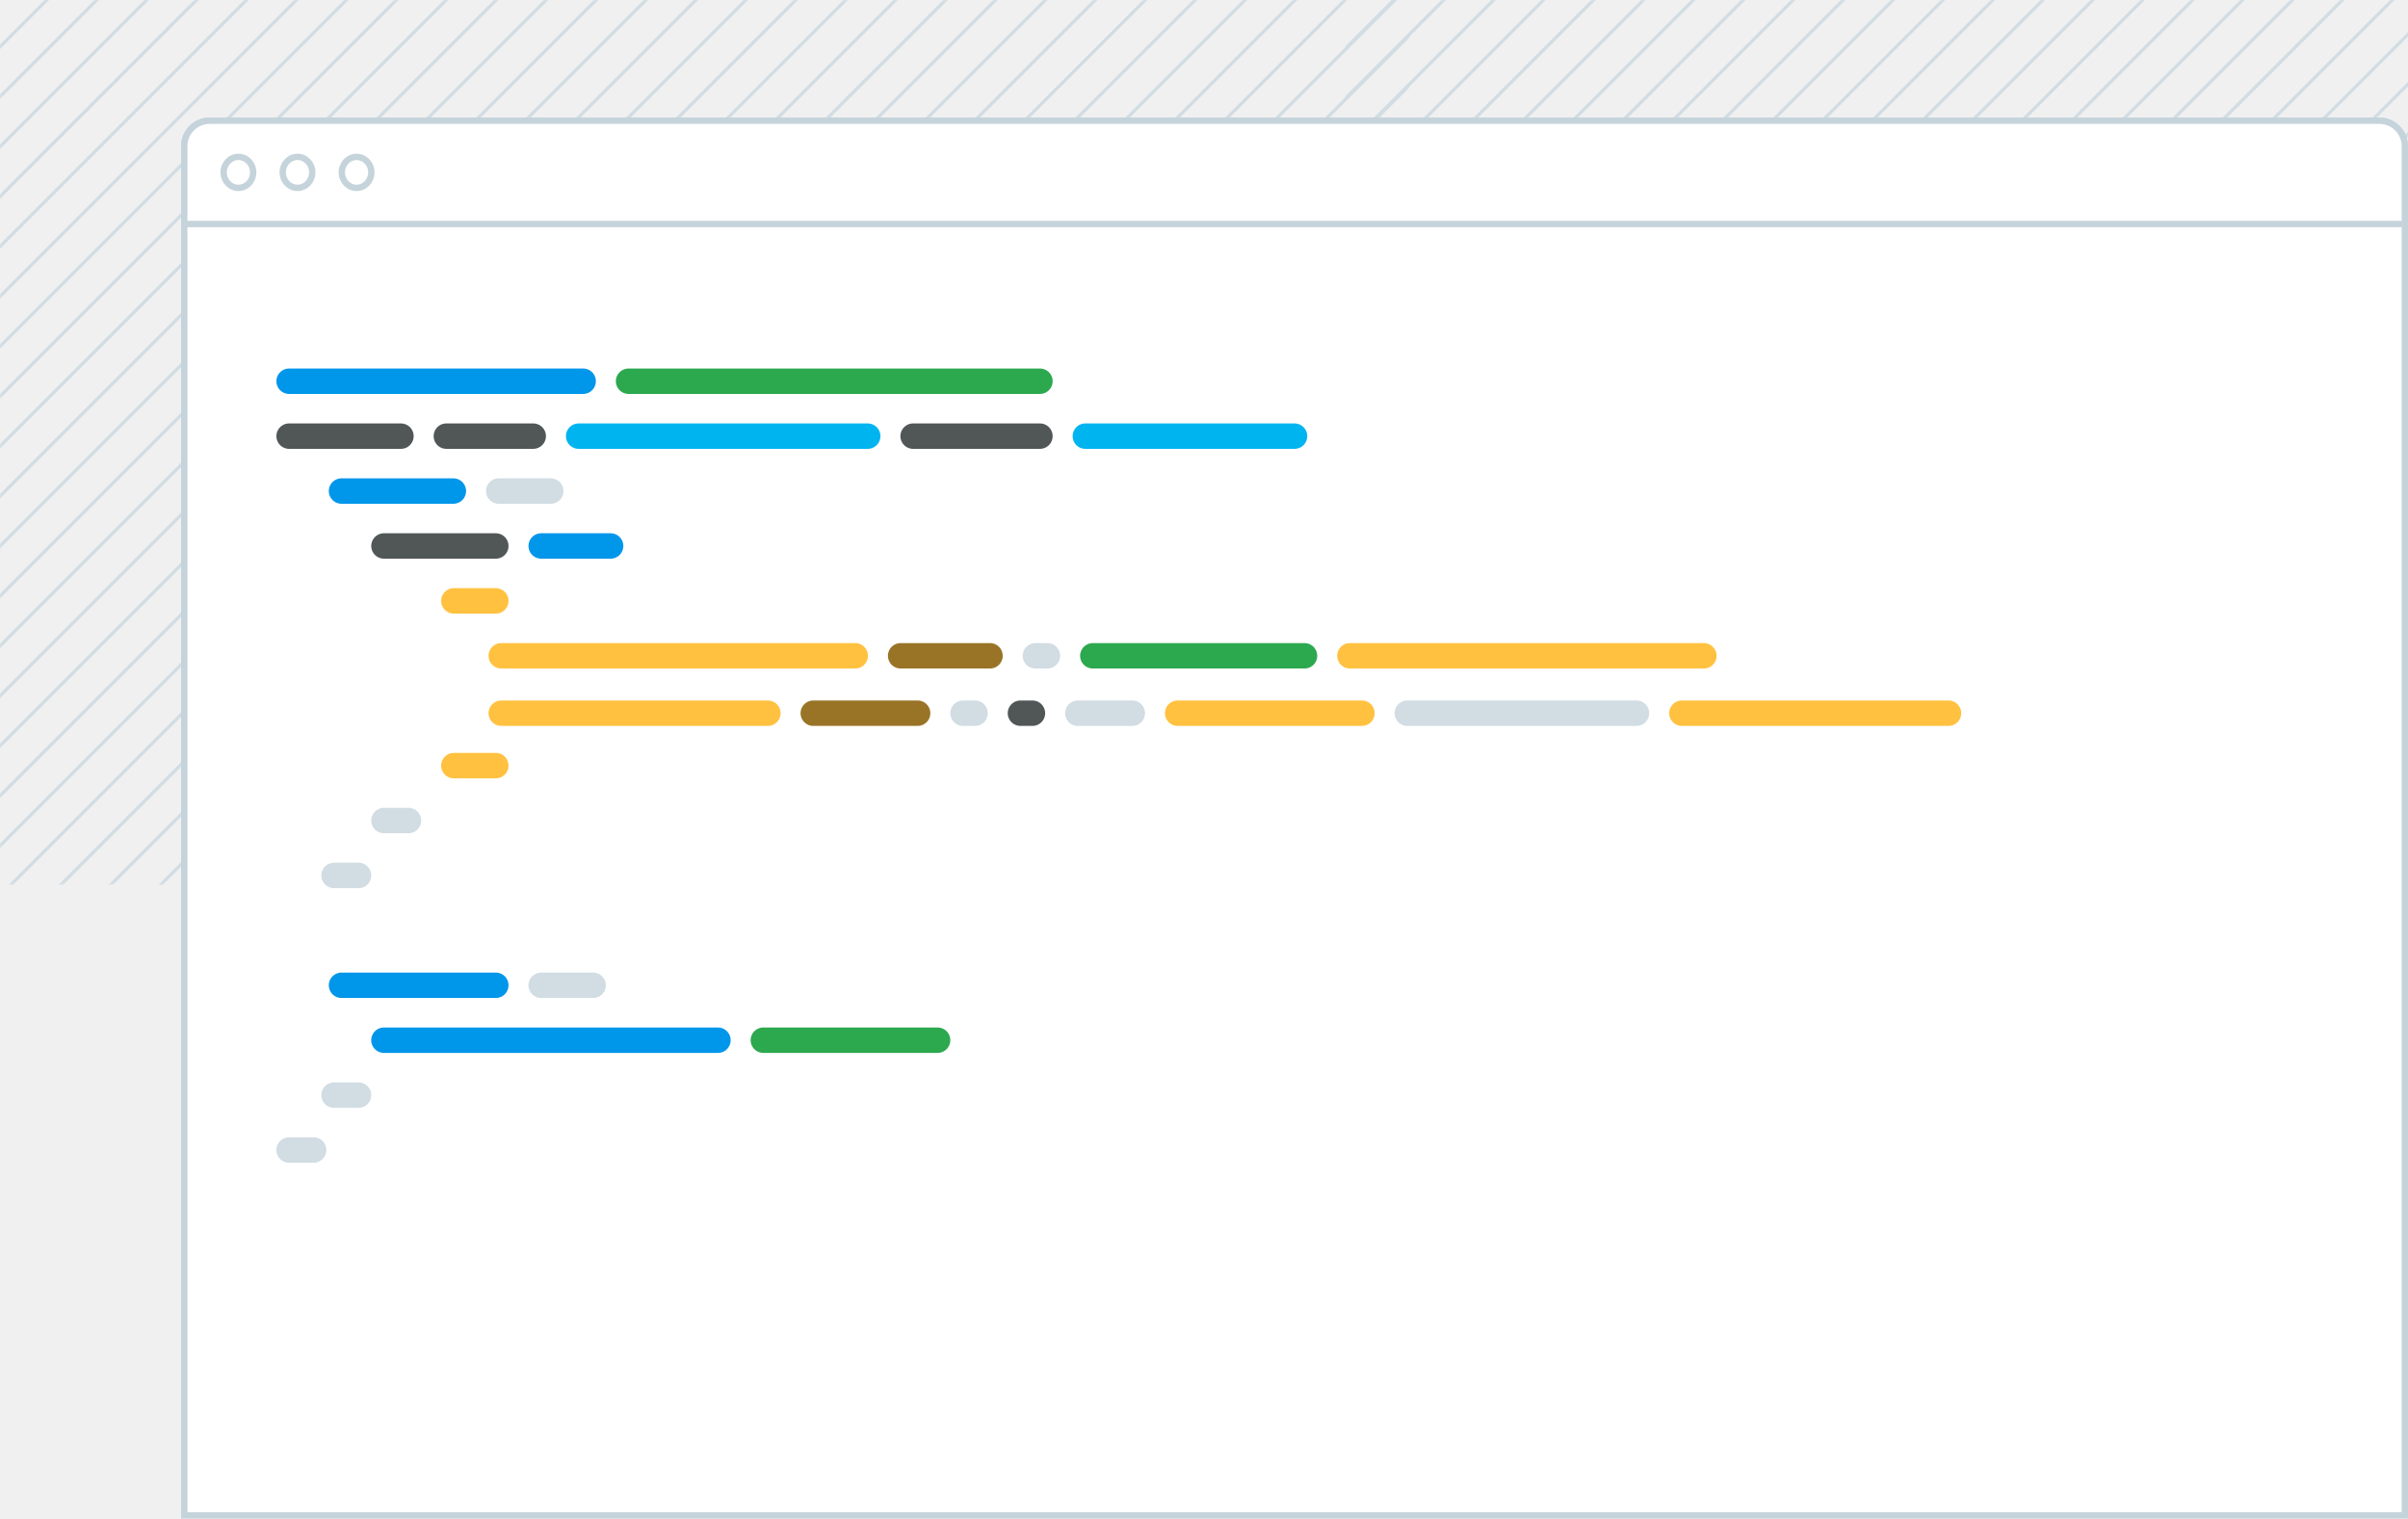
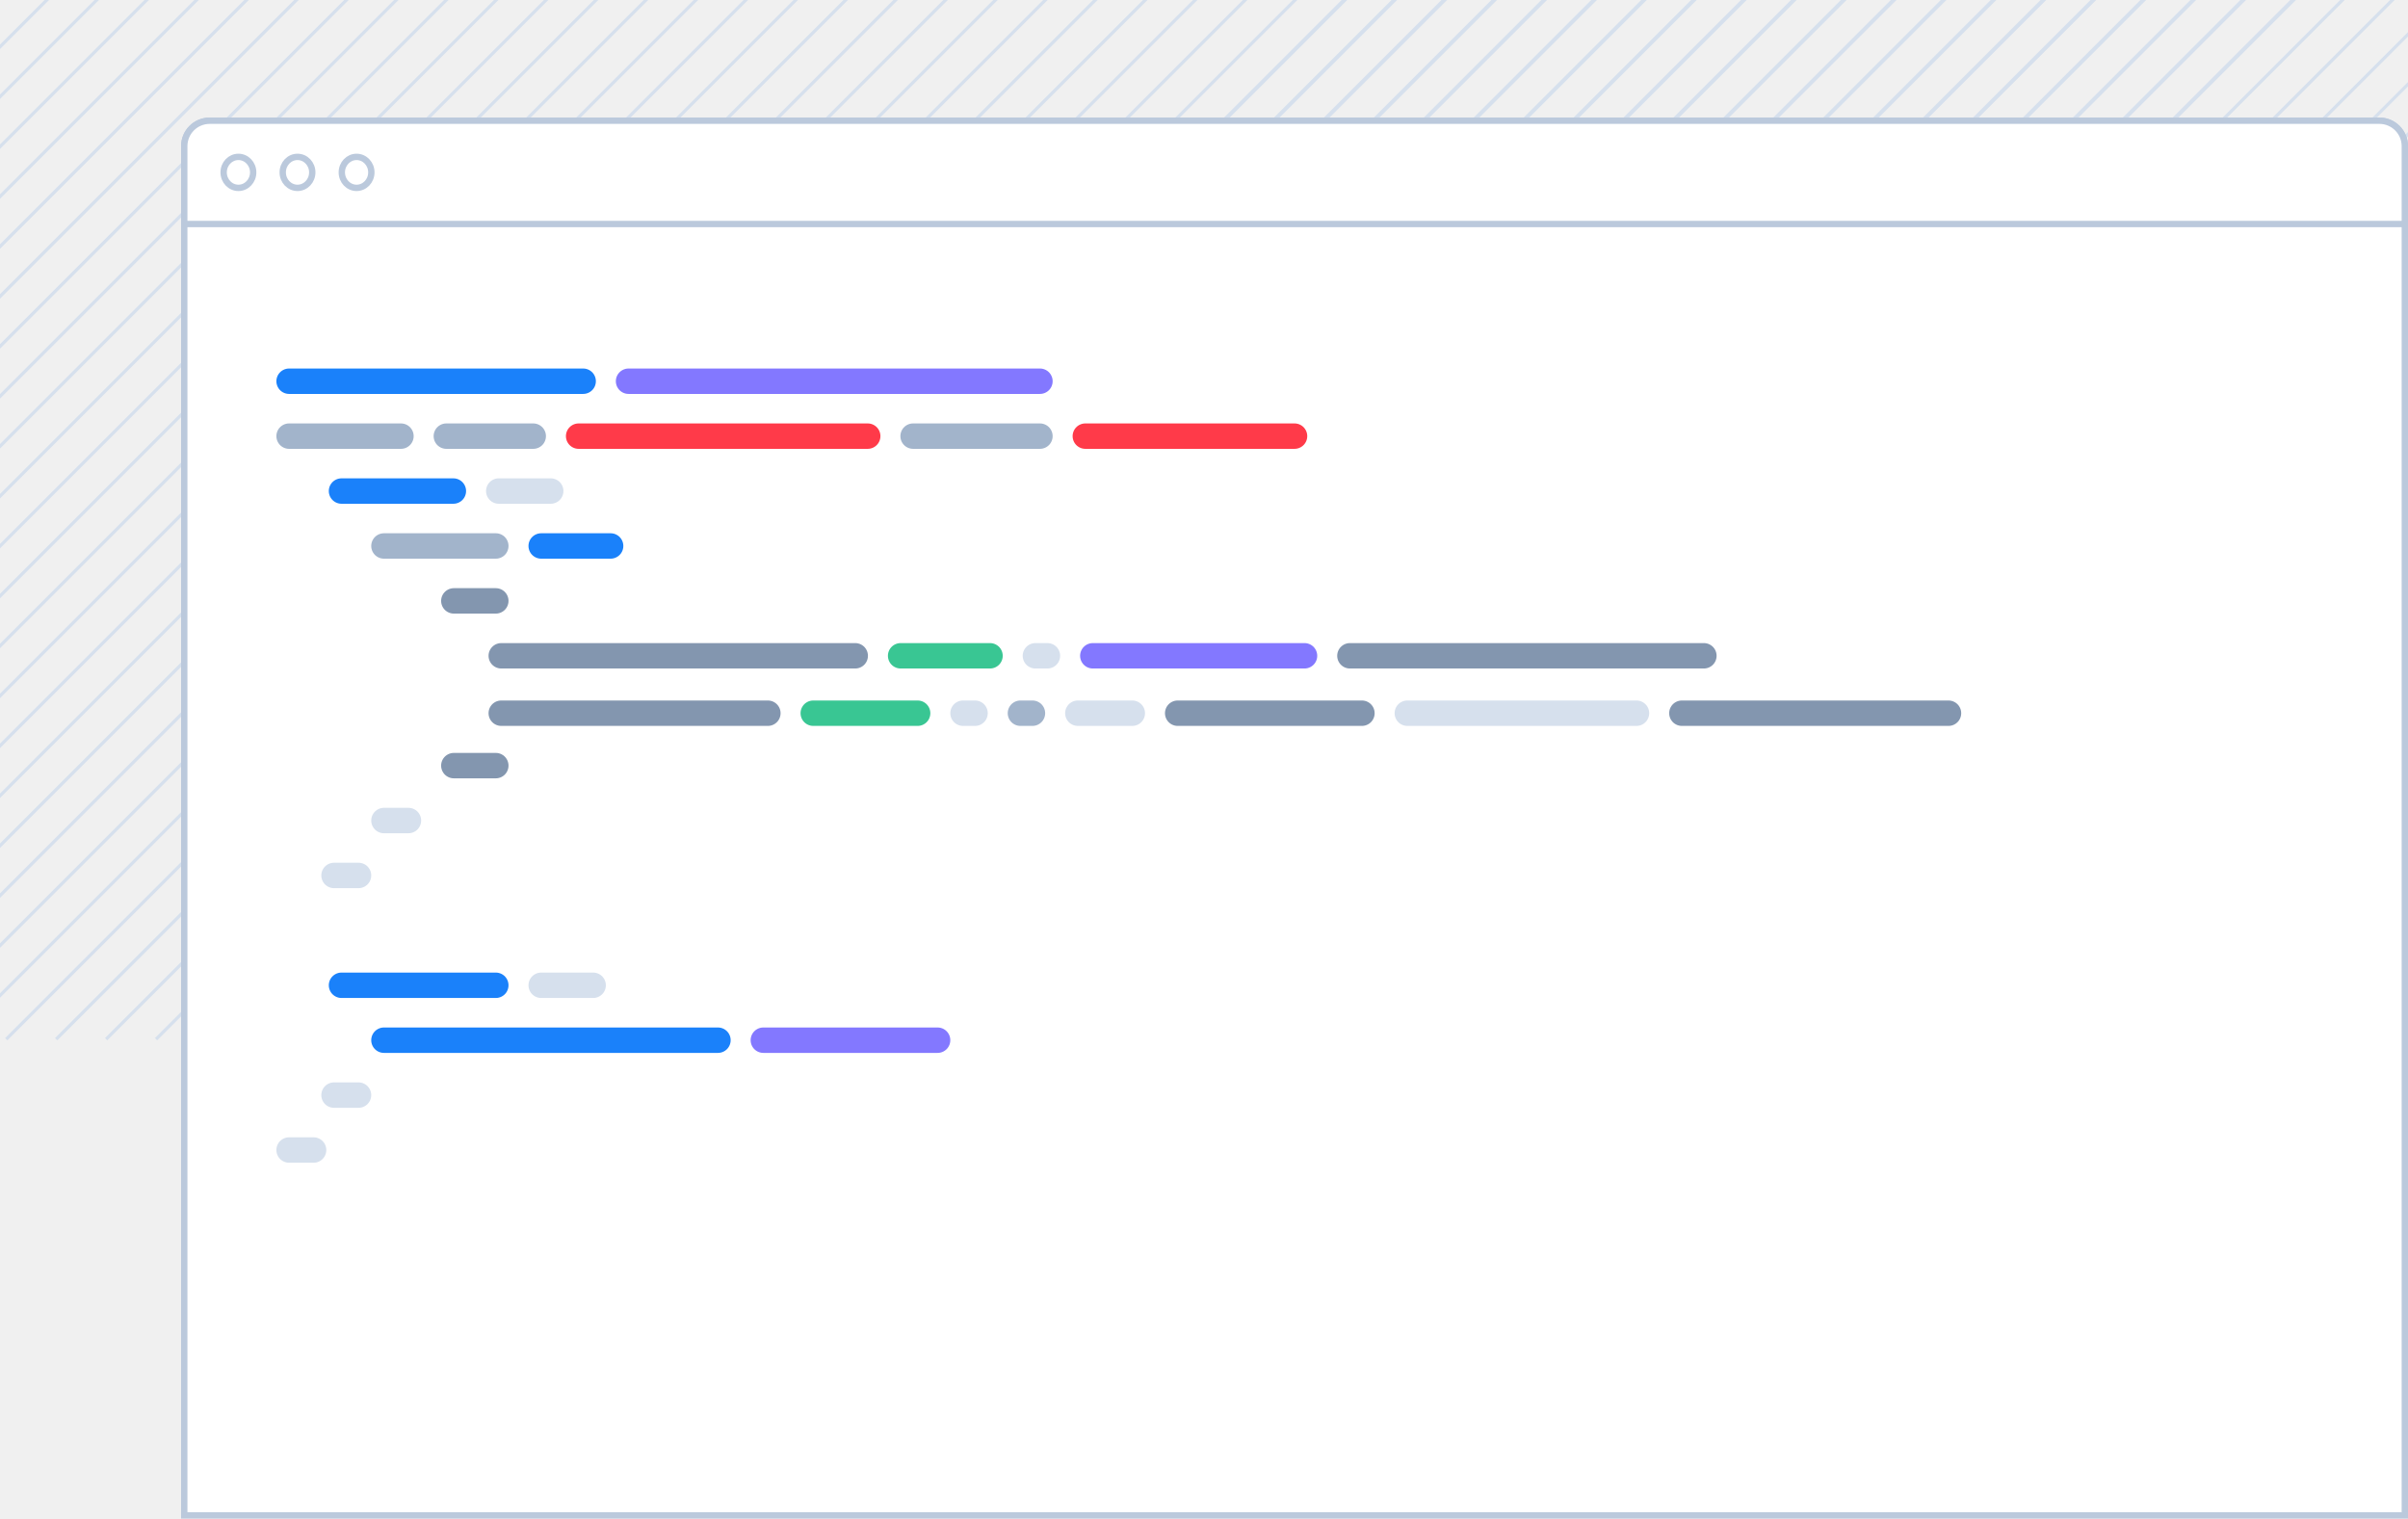
<svg xmlns="http://www.w3.org/2000/svg" fill="none" height="478" viewBox="0 0 758 478" width="758">
  <clipPath id="a">
    <path d="m0 0h758v478h-758z" />
  </clipPath>
-   <mask id="b" height="280" maskUnits="userSpaceOnUse" width="445" x="-1" y="-1">
-     <rect fill="#fff" height="278" rx="3.929" stroke="#d1dce3" width="443.032" />
-   </mask>
-   <mask id="c" height="280" maskUnits="userSpaceOnUse" width="445" x="423" y="-1">
-     <rect fill="#fff" height="278" rx="3.929" stroke="#d1dce3" width="443.032" x="424" />
-   </mask>
  <g clip-path="url(#a)">
-     <g mask="url(#b)" stroke="#d1dce3">
+     <g stroke="#d6e0ed">
      <path d="m48.626-49.608-376.724 376.725" />
      <path d="m64.343-49.608-376.724 376.725" />
      <path d="m80.06-49.608-376.724 376.725" />
      <path d="m95.778-49.608-376.725 376.725" />
      <path d="m111.495-49.608-376.724 376.725" />
      <path d="m127.212-49.608-376.724 376.725" />
      <path d="m142.93-49.608-376.725 376.725" />
      <path d="m158.647-49.608-376.725 376.725" />
      <path d="m174.364-49.608-376.724 376.725" />
      <path d="m190.081-49.608-376.724 376.725" />
      <path d="m205.799-49.608-376.725 376.725" />
      <path d="m221.516-49.608-376.724 376.725" />
      <path d="m237.233-49.608-376.724 376.725" />
      <path d="m252.951-49.608-376.725 376.725" />
      <path d="m268.668-49.608-376.724 376.725" />
      <path d="m284.385-49.608-376.724 376.725" />
      <path d="m300.103-49.608-376.725 376.725" />
      <path d="m315.82-49.608-376.724 376.725" />
      <path d="m331.537-49.608-376.724 376.725" />
      <path d="m347.255-49.608-376.725 376.725" />
      <path d="m362.972-49.608-376.724 376.725" />
      <path d="m378.689-49.608-376.724 376.725" />
      <path d="m394.407-49.608-376.725 376.725" />
      <path d="m410.124-49.608-376.724 376.725" />
      <path d="m425.841-49.608-376.724 376.725" />
      <path d="m441.559-49.608-376.725 376.725" />
      <path d="m457.276-49.608-376.725 376.725" />
      <path d="m472.993-49.608-376.724 376.725" />
      <path d="m488.71-49.608-376.724 376.725" />
      <path d="m504.428-49.608-376.725 376.725" />
      <path d="m520.145-49.608-376.724 376.725" />
      <path d="m535.862-49.608-376.724 376.725" />
      <path d="m551.58-49.608-376.725 376.725" />
      <path d="m567.297-49.608-376.724 376.725" />
      <path d="m583.014-49.608-376.724 376.725" />
      <path d="m598.732-49.608-376.725 376.725" />
      <path d="m614.449-49.608-376.724 376.725" />
      <path d="m630.166-49.608-376.724 376.725" />
      <path d="m645.884-49.608-376.725 376.725" />
      <path d="m661.601-49.608-376.724 376.725" />
      <path d="m677.318-49.608-376.724 376.725" />
      <path d="m693.036-49.608-376.725 376.725" />
      <path d="m708.753-49.608-376.725 376.725" />
      <path d="m724.47-49.608-376.724 376.725" />
      <path d="m740.187-49.608-376.724 376.725" />
      <path d="m755.905-49.608-376.725 376.725" />
      <path d="m771.622-49.608-376.724 376.725" />
-     </g>
-     <g mask="url(#c)" stroke="#d1dce3">
      <path d="m472.625-49.608-376.724 376.725" />
      <path d="m488.343-49.608-376.724 376.725" />
      <path d="m504.06-49.608-376.724 376.725" />
      <path d="m519.778-49.608-376.725 376.725" />
      <path d="m535.495-49.608-376.724 376.725" />
      <path d="m551.212-49.608-376.724 376.725" />
      <path d="m566.93-49.608-376.725 376.725" />
      <path d="m582.647-49.608-376.725 376.725" />
      <path d="m598.364-49.608-376.724 376.725" />
      <path d="m614.081-49.608-376.724 376.725" />
      <path d="m629.799-49.608-376.725 376.725" />
      <path d="m645.516-49.608-376.724 376.725" />
      <path d="m661.233-49.608-376.724 376.725" />
      <path d="m676.951-49.608-376.725 376.725" />
      <path d="m692.668-49.608-376.724 376.725" />
      <path d="m708.385-49.608-376.724 376.725" />
      <path d="m724.103-49.608-376.725 376.725" />
      <path d="m739.82-49.608-376.724 376.725" />
      <path d="m755.537-49.608-376.724 376.725" />
      <path d="m771.255-49.608-376.725 376.725" />
      <path d="m786.972-49.608-376.724 376.725" />
      <path d="m802.689-49.608-376.724 376.725" />
      <path d="m818.407-49.608-376.725 376.725" />
      <path d="m834.124-49.608-376.725 376.725" />
      <path d="m849.841-49.608-376.724 376.725" />
      <path d="m865.559-49.608-376.725 376.725" />
      <path d="m881.276-49.608-376.725 376.725" />
      <path d="m896.993-49.608-376.724 376.725" />
      <path d="m912.71-49.608-376.724 376.725" />
      <path d="m928.428-49.608-376.725 376.725" />
      <path d="m944.145-49.608-376.724 376.725" />
      <path d="m959.862-49.608-376.724 376.725" />
      <path d="m975.58-49.608-376.725 376.725" />
      <path d="m991.297-49.608-376.724 376.725" />
      <path d="m1007.01-49.608-376.72 376.725" />
      <path d="m1022.73-49.608-376.723 376.725" />
      <path d="m1038.45-49.608-376.725 376.725" />
      <path d="m1054.17-49.608-376.728 376.725" />
      <path d="m1069.88-49.608-376.721 376.725" />
      <path d="m1085.6-49.608-376.723 376.725" />
      <path d="m1101.32-49.608-376.726 376.725" />
      <path d="m1117.04-49.608-376.729 376.725" />
      <path d="m1132.75-49.608-376.722 376.725" />
    </g>
-     <g fill="#fff" stroke="#c5d3db" stroke-width="2">
-       <path d="m58 46c0-4.418 3.582-8 8-8h683c4.418 0 8 3.582 8 8v431h-699z" />
-       <path d="m58 46c0-4.418 3.582-8 8-8h683c4.418 0 8 3.582 8 8v24.518h-699z" />
-       <ellipse cx="75.049" cy="54.259" rx="4.65" ry="4.878" />
-       <ellipse cx="93.647" cy="54.259" rx="4.65" ry="4.878" />
-       <ellipse cx="112.246" cy="54.259" rx="4.65" ry="4.878" />
-     </g>
-     <g stroke-linecap="round" stroke-width="8">
-       <path d="m91 120h92.571" stroke="#0096ea" />
-       <path d="m91 137.286h35.214" stroke="#515757" />
-       <path d="m107.5 154.571h35.214" stroke="#0096ea" />
-       <path d="m107.5 310.143h48.571" stroke="#0096ea" />
-       <path d="m120.857 327.429h105.143" stroke="#0096ea" />
-       <g stroke="#d1dce3">
-         <path d="m157 154.571h16.357" />
-         <path d="m170.357 310.143h16.357" />
-         <path d="m120.857 258.286h7.715" />
-         <path d="m105.143 275.571h7.714" />
-         <path d="m105.143 344.714h7.714" />
-         <path d="m91 362h7.714" />
-         <path d="m325.928 206.429h3.786" />
-         <path d="m303.143 224.5h3.786" />
-         <path d="m339.286 224.5h17.143" />
-         <path d="m443 224.5h72.143" />
-       </g>
-       <path d="m321.214 224.5h3.786" stroke="#515757" />
-       <path d="m120.857 171.857h35.215" stroke="#515757" />
-       <path d="m142.857 189.143h13.215" stroke="#ffc13f" />
-       <path d="m142.857 241h13.215" stroke="#ffc13f" />
-       <path d="m157.786 206.429h111.428" stroke="#ffc13f" />
-       <path d="m157.786 224.5h83.928" stroke="#ffc13f" />
-       <path d="m529.429 224.5h83.928" stroke="#ffc13f" />
-       <path d="m283.5 206.429h28.143" stroke="#997426" />
-       <path d="m256 224.5h32.857" stroke="#997426" />
-       <path d="m344 206.429h66.643" stroke="#2ca84f" />
-       <path d="m240.286 327.429h54.857" stroke="#2ca84f" />
-       <path d="m370.714 224.5h58" stroke="#ffc13f" />
-       <path d="m424.929 206.429h111.428" stroke="#ffc13f" />
-       <path d="m170.357 171.857h21.857" stroke="#0096ea" />
-       <path d="m287.429 137.286h39.928" stroke="#515757" />
-       <path d="m140.5 137.286h27.357" stroke="#515757" />
-       <path d="m182.143 137.286h91" stroke="#00b4f0" />
-       <path d="m341.643 137.286h65.857" stroke="#00b4f0" />
-       <path d="m197.857 120h129.5" stroke="#2ca84f" />
-     </g>
+     <path d="m58 46c0-4.418 3.582-8 8-8h683c4.418 0 8 3.582 8 8v431h-699z" fill="#fff" stroke="#bbc9dc" stroke-width="2" />
+     <path d="m58 46c0-4.418 3.582-8 8-8h683c4.418 0 8 3.582 8 8v24.518h-699z" fill="#fff" stroke="#bbc9dc" stroke-width="2" />
+     <path d="m75.049 59.137c2.568 0 4.65-2.184 4.65-4.878s-2.082-4.878-4.65-4.878c-2.568 0-4.65 2.184-4.65 4.878s2.082 4.878 4.65 4.878z" fill="#fff" stroke="#bbc9dc" stroke-width="2" />
+     <path d="m93.647 59.137c2.568 0 4.65-2.184 4.65-4.878s-2.082-4.878-4.65-4.878c-2.568 0-4.65 2.184-4.65 4.878s2.082 4.878 4.65 4.878z" fill="#fff" stroke="#bbc9dc" stroke-width="2" />
+     <path d="m112.246 59.137c2.568 0 4.65-2.184 4.65-4.878s-2.082-4.878-4.65-4.878-4.65 2.184-4.65 4.878 2.082 4.878 4.65 4.878z" fill="#fff" stroke="#bbc9dc" stroke-width="2" />
+     <path d="m91 120h92.571" stroke="#1a81fa" stroke-linecap="round" stroke-width="8" />
+     <path d="m91 137.286h35.214" stroke="#a2b4cb" stroke-linecap="round" stroke-width="8" />
+     <path d="m107.5 154.571h35.214" stroke="#1a81fa" stroke-linecap="round" stroke-width="8" />
+     <path d="m107.5 310.143h48.571" stroke="#1a81fa" stroke-linecap="round" stroke-width="8" />
+     <path d="m120.857 327.429h105.143" stroke="#1a81fa" stroke-linecap="round" stroke-width="8" />
+     <path d="m157 154.571h16.357" stroke="#d6e0ed" stroke-linecap="round" stroke-width="8" />
+     <path d="m170.357 310.143h16.357" stroke="#d6e0ed" stroke-linecap="round" stroke-width="8" />
+     <path d="m120.857 258.286h7.715" stroke="#d6e0ed" stroke-linecap="round" stroke-width="8" />
+     <path d="m105.143 275.571h7.714" stroke="#d6e0ed" stroke-linecap="round" stroke-width="8" />
+     <path d="m105.143 344.714h7.714" stroke="#d6e0ed" stroke-linecap="round" stroke-width="8" />
+     <path d="m91 362h7.714" stroke="#d6e0ed" stroke-linecap="round" stroke-width="8" />
+     <path d="m325.928 206.429h3.786" stroke="#d6e0ed" stroke-linecap="round" stroke-width="8" />
+     <path d="m303.143 224.5h3.786" stroke="#d6e0ed" stroke-linecap="round" stroke-width="8" />
+     <path d="m339.286 224.5h17.143" stroke="#d6e0ed" stroke-linecap="round" stroke-width="8" />
+     <path d="m443 224.5h72.143" stroke="#d6e0ed" stroke-linecap="round" stroke-width="8" />
+     <path d="m321.214 224.5h3.786" stroke="#a2b4cb" stroke-linecap="round" stroke-width="8" />
+     <path d="m120.857 171.857h35.215" stroke="#a2b4cb" stroke-linecap="round" stroke-width="8" />
+     <path d="m142.857 189.143h13.215" stroke="#8396af" stroke-linecap="round" stroke-width="8" />
+     <path d="m142.857 241h13.215" stroke="#8396af" stroke-linecap="round" stroke-width="8" />
+     <path d="m157.786 206.429h111.428" stroke="#8396af" stroke-linecap="round" stroke-width="8" />
+     <path d="m157.786 224.5h83.928" stroke="#8396af" stroke-linecap="round" stroke-width="8" />
+     <path d="m529.429 224.5h83.928" stroke="#8396af" stroke-linecap="round" stroke-width="8" />
+     <path d="m283.5 206.429h28.143" stroke="#39c693" stroke-linecap="round" stroke-width="8" />
+     <path d="m256 224.5h32.857" stroke="#39c693" stroke-linecap="round" stroke-width="8" />
+     <path d="m344 206.429h66.643" stroke="#8378ff" stroke-linecap="round" stroke-width="8" />
+     <path d="m240.286 327.429h54.857" stroke="#8378ff" stroke-linecap="round" stroke-width="8" />
+     <path d="m370.714 224.5h58" stroke="#8396af" stroke-linecap="round" stroke-width="8" />
+     <path d="m424.929 206.429h111.428" stroke="#8396af" stroke-linecap="round" stroke-width="8" />
+     <path d="m170.357 171.857h21.857" stroke="#1a81fa" stroke-linecap="round" stroke-width="8" />
+     <path d="m287.429 137.286h39.928" stroke="#a2b4cb" stroke-linecap="round" stroke-width="8" />
+     <path d="m140.5 137.286h27.357" stroke="#a2b4cb" stroke-linecap="round" stroke-width="8" />
+     <path d="m182.143 137.286h91" stroke="#ff3a49" stroke-linecap="round" stroke-width="8" />
+     <path d="m341.643 137.286h65.857" stroke="#ff3a49" stroke-linecap="round" stroke-width="8" />
+     <path d="m197.857 120h129.5" stroke="#8378ff" stroke-linecap="round" stroke-width="8" />
  </g>
</svg>
